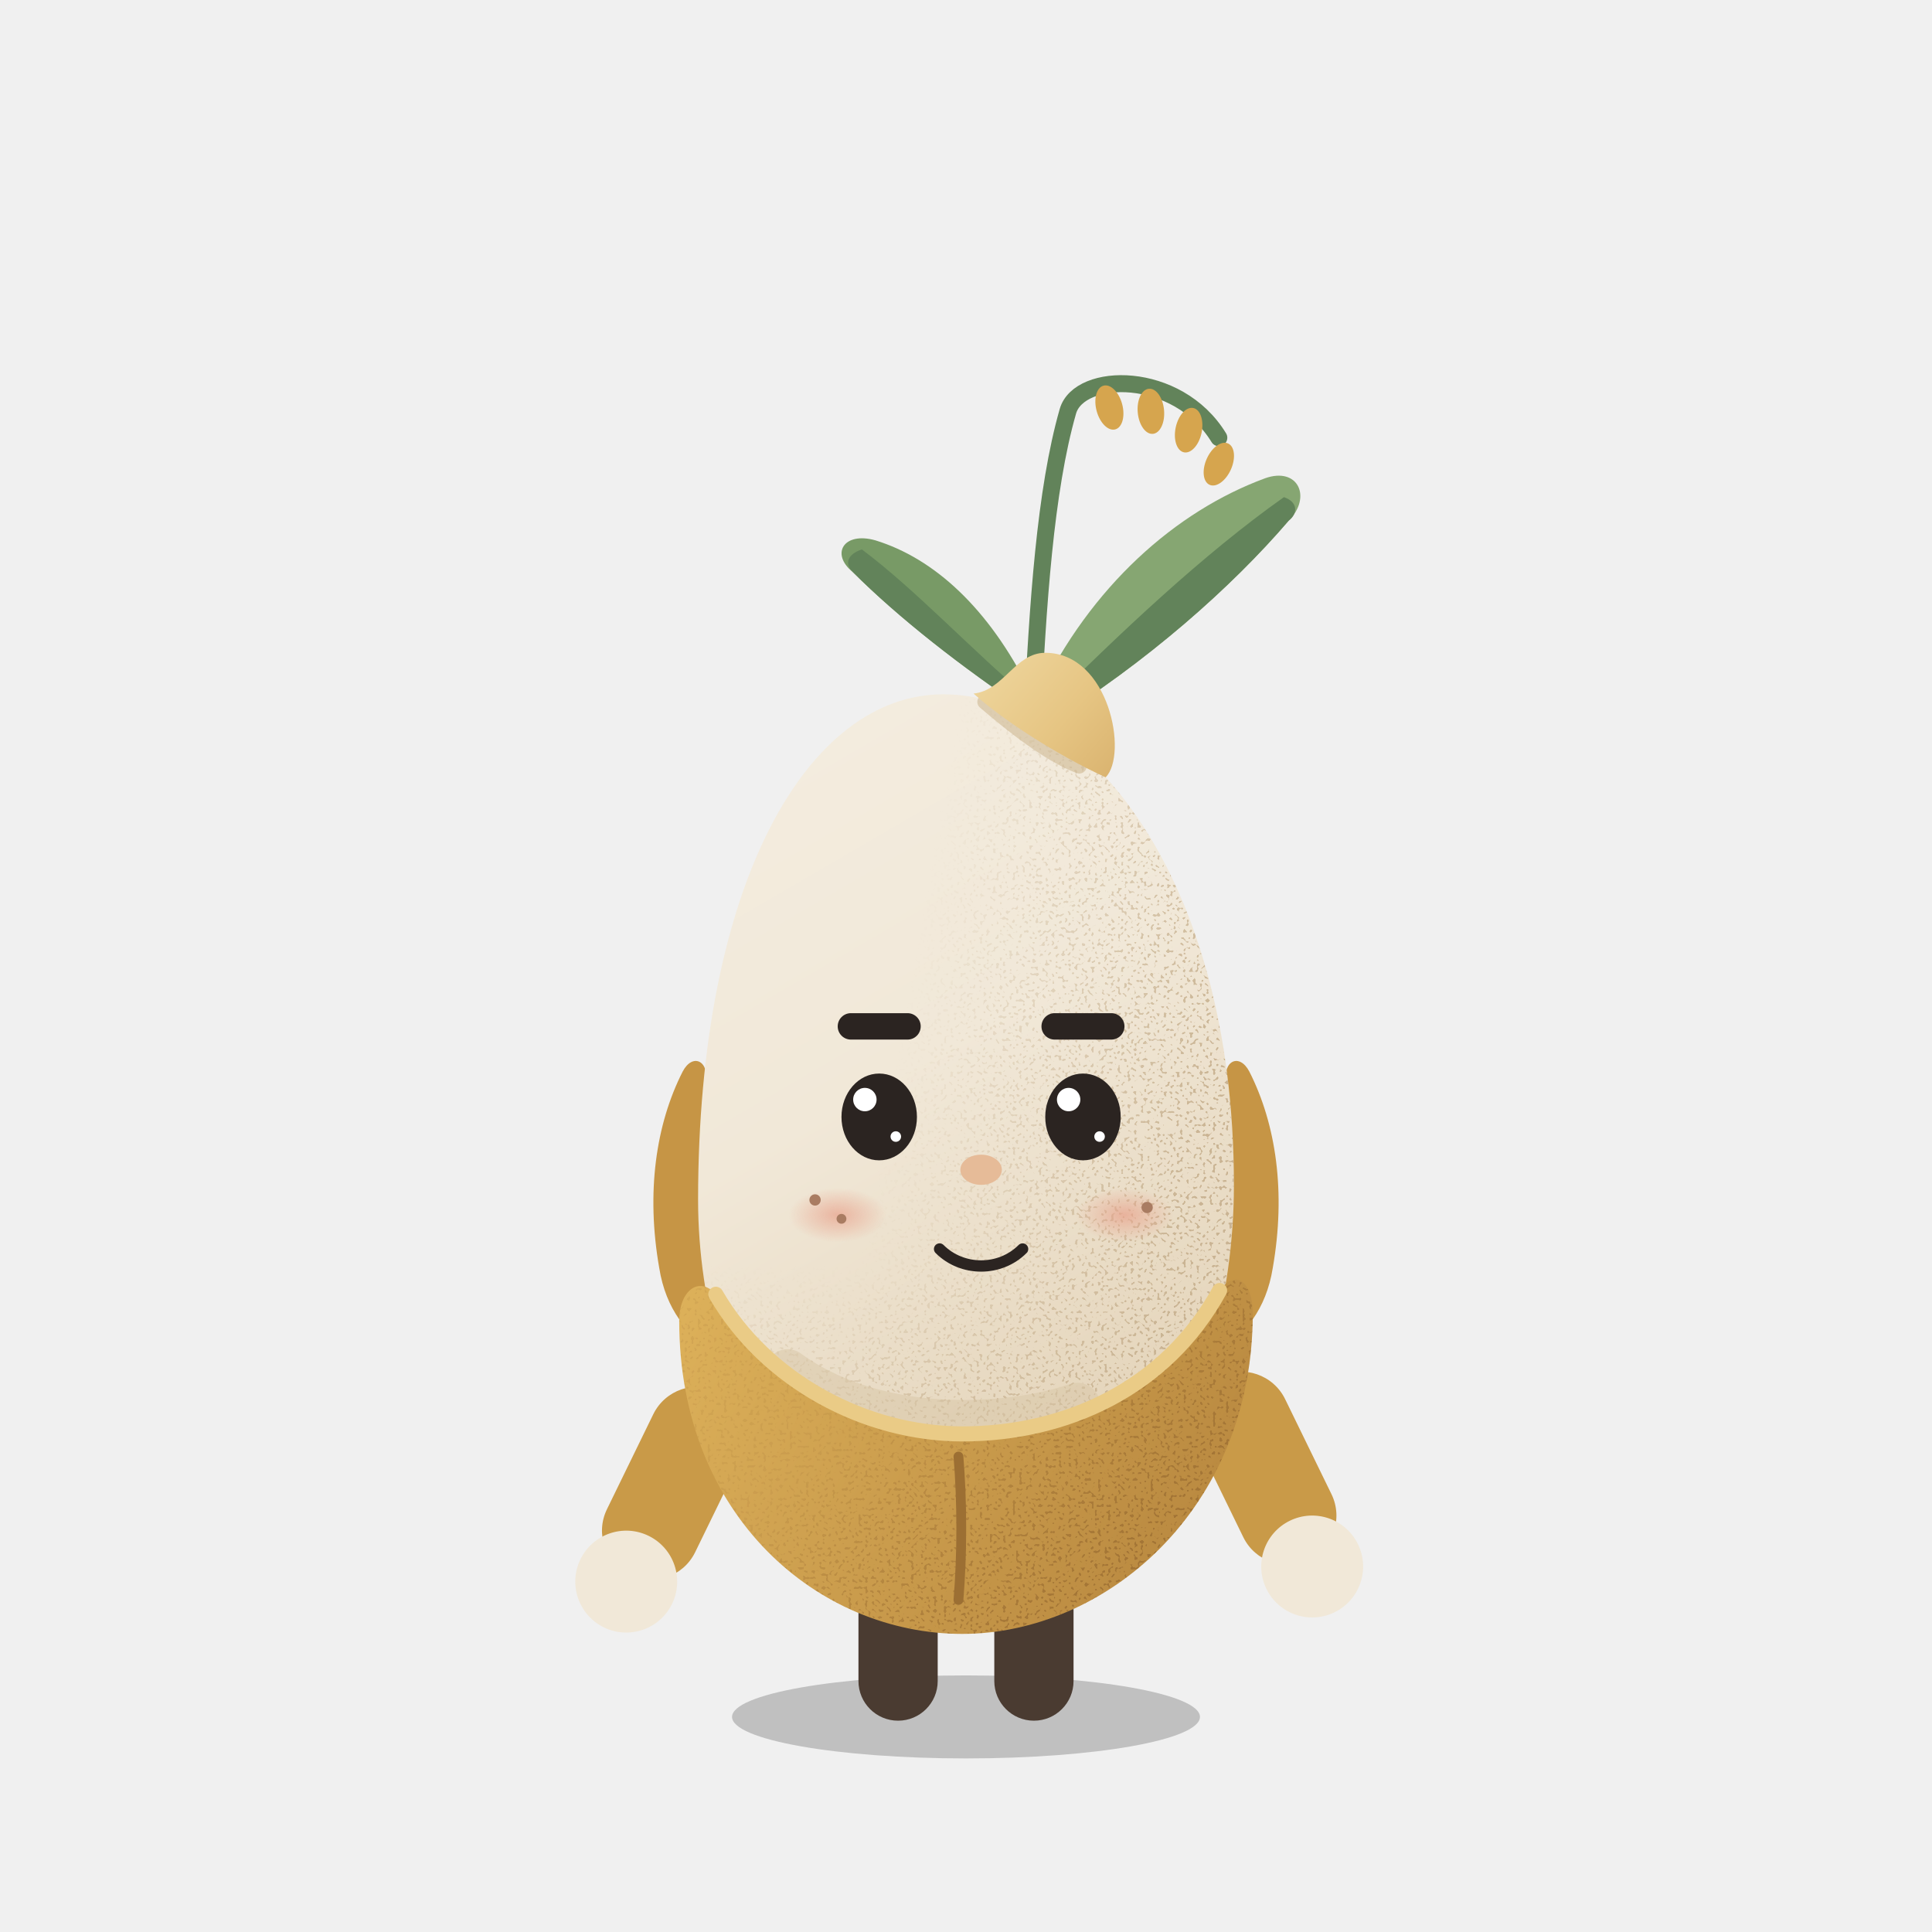
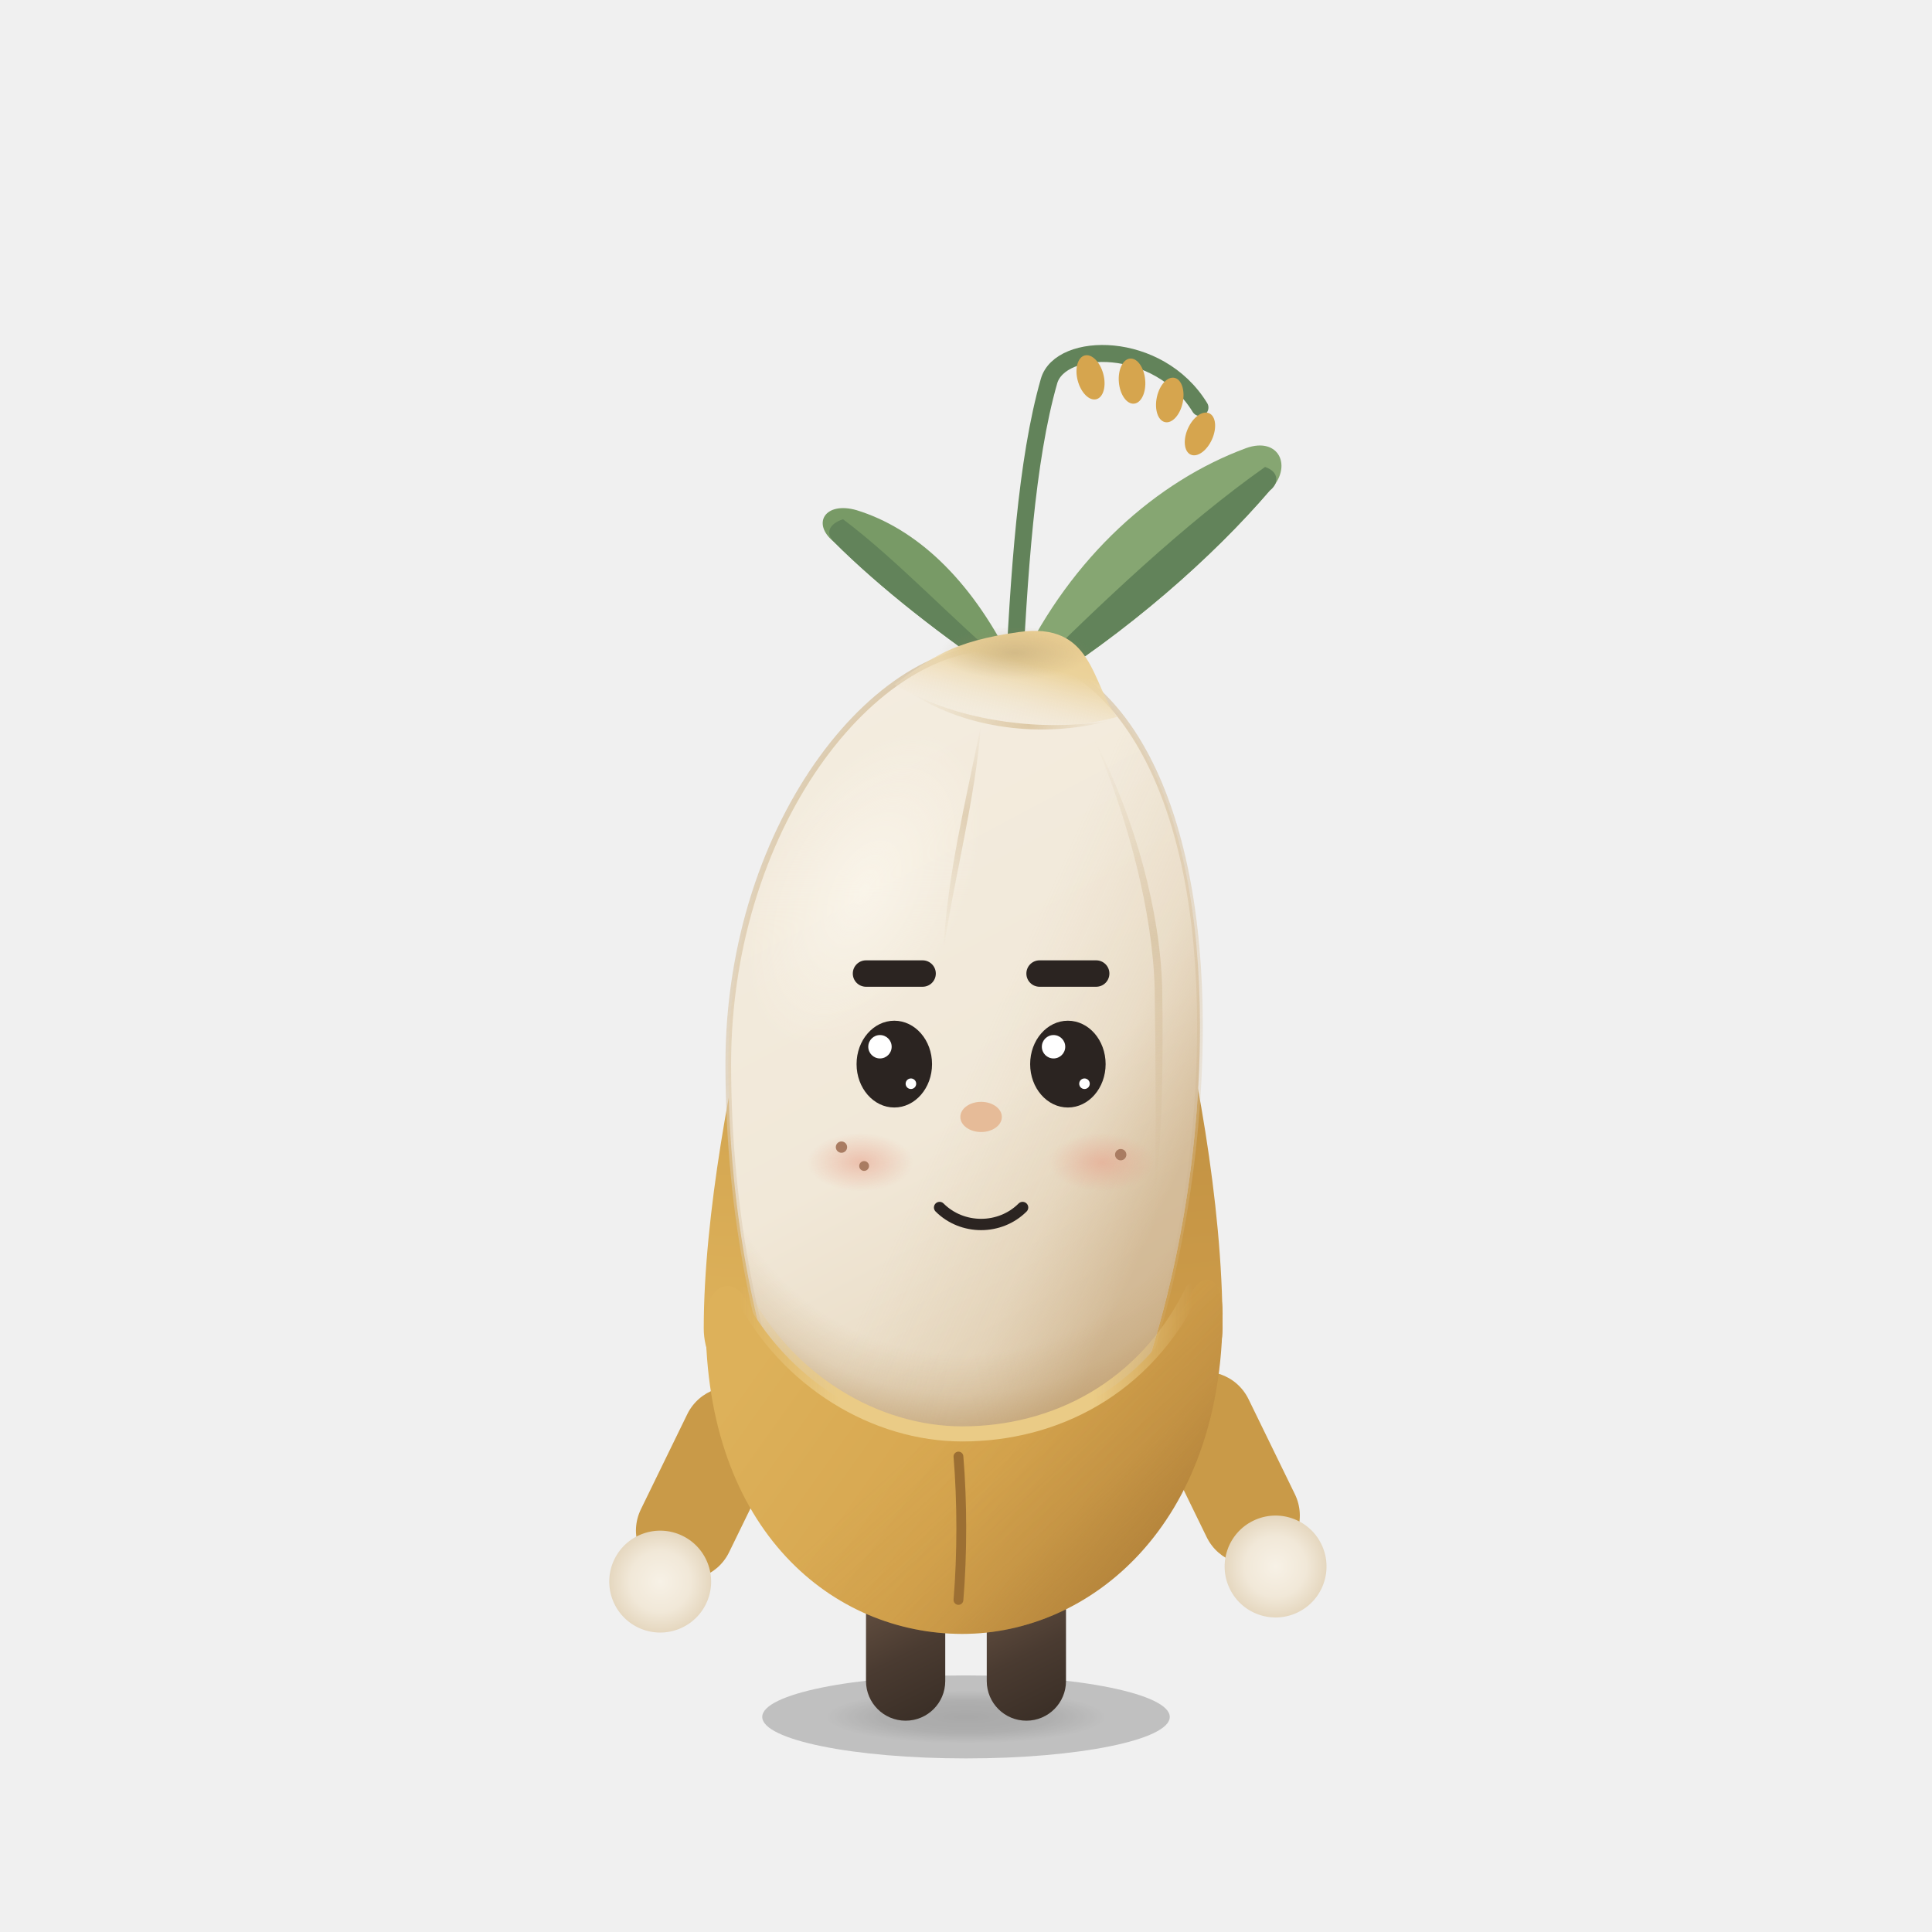
<svg xmlns="http://www.w3.org/2000/svg" viewBox="0 0 512 512" width="512" height="512" role="img" aria-label="น้องหอมทอง มาสคอต AMC">
  <defs>
-     <linearGradient id="ht-grain" x1="-71" y1="-238" x2="71" y2="6" gradientUnits="userSpaceOnUse">
+     <linearGradient id="ht-grain" x1="-55" y1="-240" x2="62" y2="-20" gradientUnits="userSpaceOnUse">
      <stop offset="0" stop-color="#F4EDE0" />
-       <stop offset=".4" stop-color="#F1E8D8" />
-       <stop offset=".75" stop-color="#E6D7BE" />
+       <stop offset=".5" stop-color="#F1E8D8" />
+       <stop offset=".82" stop-color="#E6D7BE" />
      <stop offset="1" stop-color="#DCC9AC" />
    </linearGradient>
-     <linearGradient id="ht-husk" x1="-76" y1="-80" x2="76" y2="11" gradientUnits="userSpaceOnUse">
+     <linearGradient id="ht-rim" x1="-65" y1="-235" x2="40" y2="-40" gradientUnits="userSpaceOnUse">
+       <stop offset="0" stop-color="#D6C2A0" stop-opacity=".85" />
+       <stop offset=".45" stop-color="#DCC9AC" stop-opacity=".6" />
+       <stop offset="1" stop-color="#DCC9AC" stop-opacity="0" />
+     </linearGradient>
+     <linearGradient id="ht-head-shade" x1="6" y1="-150" x2="62" y2="-125" gradientUnits="userSpaceOnUse">
+       <stop offset="0" stop-color="#CDB38A" stop-opacity="0" />
+       <stop offset=".55" stop-color="#C9A97C" stop-opacity=".18" />
+       <stop offset="1" stop-color="#BE9A6A" stop-opacity=".5" />
+     </linearGradient>
+     <radialGradient id="ht-head-ao" cx="-1" cy="-130" r="88" gradientUnits="userSpaceOnUse">
+       <stop offset=".76" stop-color="#B8935F" stop-opacity="0" />
+       <stop offset=".88" stop-color="#B8935F" stop-opacity=".2" />
+       <stop offset="1" stop-color="#B8935F" stop-opacity=".6" />
+     </radialGradient>
+     <linearGradient id="ht-groove-a" x1="4" y1="-230" x2="-6" y2="-170" gradientUnits="userSpaceOnUse">
+       <stop offset="0" stop-color="#C9AE84" stop-opacity="0" />
+       <stop offset=".4" stop-color="#C9AE84" stop-opacity=".5" />
+       <stop offset="1" stop-color="#C9AE84" stop-opacity="0" />
+     </linearGradient>
+     <linearGradient id="ht-groove-b" x1="34" y1="-226" x2="50" y2="-105" gradientUnits="userSpaceOnUse">
+       <stop offset="0" stop-color="#C9AE84" stop-opacity="0" />
+       <stop offset=".45" stop-color="#C9AE84" stop-opacity=".45" />
+       <stop offset="1" stop-color="#C9AE84" stop-opacity="0" />
+     </linearGradient>
+     <linearGradient id="ht-germ" x1="14" y1="-254" x2="8" y2="-230" gradientUnits="userSpaceOnUse">
+       <stop offset="0" stop-color="#EBCF94" />
+       <stop offset=".28" stop-color="#EBD29A" />
+       <stop offset=".62" stop-color="#EFDDB8" stop-opacity=".565" />
+       <stop offset="1" stop-color="#F1E8D8" stop-opacity="0" />
+     </linearGradient>
+     <linearGradient id="ht-germ-fold" x1="-14" y1="-238" x2="38" y2="-231" gradientUnits="userSpaceOnUse">
+       <stop offset="0" stop-color="#C9A972" stop-opacity="0" />
+       <stop offset=".6" stop-color="#C9A972" stop-opacity=".5" />
+       <stop offset="1" stop-color="#C9A972" stop-opacity="0" />
+     </linearGradient>
+     <radialGradient id="ht-sheen">
+       <stop offset="0" stop-color="#FFFCF4" stop-opacity=".55" />
+       <stop offset=".45" stop-color="#FFFCF4" stop-opacity=".3" />
+       <stop offset="1" stop-color="#FFFCF4" stop-opacity="0" />
+     </radialGradient>
+     <radialGradient id="ht-sprout-ao">
+       <stop offset="0" stop-color="#9C8660" stop-opacity=".3" />
+       <stop offset=".55" stop-color="#9C8660" stop-opacity=".133" />
+       <stop offset="1" stop-color="#9C8660" stop-opacity="0" />
+     </radialGradient>
+     <linearGradient id="ht-husk" x1="-50" y1="-70" x2="62" y2="10" gradientUnits="userSpaceOnUse">
      <stop offset="0" stop-color="#DDB15A" />
+       <stop offset=".5" stop-color="#D6A54E" />
+       <stop offset=".82" stop-color="#C49244" />
      <stop offset="1" stop-color="#B4833C" />
    </linearGradient>
-     <linearGradient id="ht-germ" x1="0" y1="-250" x2="40" y2="-215" gradientUnits="userSpaceOnUse">
-       <stop offset="0" stop-color="#F0D9A2" />
-       <stop offset=".6" stop-color="#E6C583" />
-       <stop offset="1" stop-color="#D9B26E" />
+     <linearGradient id="ht-husk-shade" x1="5" y1="-55" x2="60" y2="5" gradientUnits="userSpaceOnUse">
+       <stop offset="0" stop-color="#A0722F" stop-opacity="0" />
+       <stop offset=".5" stop-color="#A0722F" stop-opacity=".15" />
+       <stop offset="1" stop-color="#A0722F" stop-opacity=".6" />
    </linearGradient>
+     <linearGradient id="ht-lip" x1="-60" y1="-60" x2="60" y2="-60" gradientUnits="userSpaceOnUse">
+       <stop offset="0" stop-color="#EACB86" stop-opacity="0" />
+       <stop offset=".22" stop-color="#EACB86" />
+       <stop offset=".78" stop-color="#EACB86" />
+       <stop offset="1" stop-color="#EACB86" stop-opacity="0" />
+     </linearGradient>
+     <linearGradient id="ht-flap-l" x1="-60" y1="-70" x2="-54" y2="-150" gradientUnits="userSpaceOnUse">
+       <stop offset="0" stop-color="#DDB15A" />
+       <stop offset="1" stop-color="#D0A24E" />
+     </linearGradient>
+     <linearGradient id="ht-flap-r" x1="58" y1="-70" x2="50" y2="-158" gradientUnits="userSpaceOnUse">
+       <stop offset="0" stop-color="#CC9B49" />
+       <stop offset="1" stop-color="#BE8E40" />
+     </linearGradient>
+     <linearGradient id="ht-leg" x1="-10" y1="-20" x2="10" y2="20" gradientUnits="userSpaceOnUse">
+       <stop offset="0" stop-color="#6E5847" />
+       <stop offset=".55" stop-color="#4A3B31" />
+       <stop offset="1" stop-color="#382D25" />
+     </linearGradient>
+     <radialGradient id="ht-mitt">
+       <stop offset="0" stop-color="#F7F1E6" />
+       <stop offset=".6" stop-color="#F1E8D8" />
+       <stop offset="1" stop-color="#E5D7BF" />
+     </radialGradient>
    <radialGradient id="ht-cheek">
-       <stop offset="0" stop-color="#E8A08A" stop-opacity=".7" />
+       <stop offset="0" stop-color="#E8A08A" stop-opacity=".55" />
+       <stop offset=".55" stop-color="#E8A08A" stop-opacity=".25" />
      <stop offset="1" stop-color="#E8A08A" stop-opacity="0" />
    </radialGradient>
-     <filter id="ht-stipple-head" x="0" y="0" width="100%" height="100%" color-interpolation-filters="sRGB">
-       <feTurbulence type="fractalNoise" baseFrequency="1.15" numOctaves="1" seed="7" />
-       <feColorMatrix type="matrix" values="0 0 0 0 .784  0 0 0 0 .698  0 0 0 0 .569  14 0 0 0 -8.2" />
-     </filter>
-     <filter id="ht-stipple-husk" x="0" y="0" width="100%" height="100%" color-interpolation-filters="sRGB">
-       <feTurbulence type="fractalNoise" baseFrequency="1.15" numOctaves="1" seed="11" />
-       <feColorMatrix type="matrix" values="0 0 0 0 .627  0 0 0 0 .447  0 0 0 0 .204  14 0 0 0 -8.2" />
-     </filter>
-     <path id="ht-grain-shape" d="M-6-238C30-238 71-192 71-108C71-46 35 6-1 6C-37 6-71-48-71-104C-71-188-42-238-6-238Z" />
-     <path id="ht-husk-shape" d="M76-74C76-22 37 11-1 11C-39 11-76-20-76-72C-76-80-70.7-84-66.3-79C-53-56-26.6-42-1-42C26.4-42 53-54 67.2-80C71.6-86 76-82 76-74Z" />
-     <clipPath id="ht-clip-grain">
-       <use href="#ht-grain-shape" />
-     </clipPath>
-     <clipPath id="ht-clip-husk">
-       <use href="#ht-husk-shape" />
-     </clipPath>
-     <linearGradient id="ht-m-side" x1="0" y1="0" x2="1" y2=".3">
-       <stop offset=".45" stop-color="#fff" stop-opacity="0" />
-       <stop offset="1" stop-color="#fff" stop-opacity=".95" />
-     </linearGradient>
-     <linearGradient id="ht-m-lip" x1="0" y1="0" x2="0" y2="1">
-       <stop offset=".62" stop-color="#fff" stop-opacity="0" />
-       <stop offset=".86" stop-color="#fff" stop-opacity=".75" />
-     </linearGradient>
-     <linearGradient id="ht-m-husk" x1="0" y1="0" x2="1" y2=".6">
-       <stop offset=".4" stop-color="#fff" stop-opacity=".15" />
-       <stop offset="1" stop-color="#fff" stop-opacity="1" />
-     </linearGradient>
-     <mask id="ht-mask-head" maskUnits="userSpaceOnUse" x="-72" y="-239" width="144" height="246">
-       <rect x="-72" y="-239" width="144" height="246" fill="url(#ht-m-side)" />
-       <rect x="-72" y="-239" width="144" height="246" fill="url(#ht-m-lip)" />
-     </mask>
-     <mask id="ht-mask-husk" maskUnits="userSpaceOnUse" x="-77" y="-85" width="154" height="97">
-       <rect x="-77" y="-85" width="154" height="97" fill="url(#ht-m-husk)" />
-     </mask>
+     <radialGradient id="ht-contact-core">
+       <stop offset="0" stop-color="#000" stop-opacity=".12" />
+       <stop offset=".6" stop-color="#000" stop-opacity=".09" />
+       <stop offset="1" stop-color="#000" stop-opacity="0" />
+     </radialGradient>
+     <path id="ht-grain-shape" d="M12-250C41.7-245.8 62-210 62-150C62-70 28 6-2 6C-32 6-63-60-63-140C-63-205-21.7-254.7 12-250Z" />
+     <path id="ht-husk-shape" d="M68-74C68-18 33 11-1 11C-35 11-69-16-69-72C-69-80-63.3-84-59.3-79C-47.4-56-24-42-1-42C23.5-42 47.4-54 60.09-80C64.1-86 68-82 68-74Z" />
  </defs>
-   <ellipse cx="256" cy="455" rx="62" ry="11" fill="#000" fill-opacity=".2" />
+   <ellipse cx="256" cy="455" rx="54" ry="11" fill="#000" fill-opacity=".2" />
+   <ellipse cx="256" cy="455" rx="37" ry="7" fill="url(#ht-contact-core)" />
  <g transform="translate(256 452)">
-     <rect x="-28.5" y="-36" width="21" height="40" rx="10.5" fill="#4A3B31" />
-     <rect x="7.5" y="-36" width="21" height="40" rx="10.5" fill="#4A3B31" />
+     <g transform="translate(-16 -16)">
+       <rect x="-10.5" y="-20" width="21" height="40" rx="10.5" fill="url(#ht-leg)" />
+     </g>
+     <g transform="translate(16 -16)">
+       <rect x="-10.5" y="-20" width="21" height="40" rx="10.5" fill="url(#ht-leg)" />
+     </g>
    <g transform="translate(0 -30)">
-       <path d="M40.65-56C58.3-58 77.8-64 81.3-86C84.8-106 82.2-124 75.1-138C72.5-143 68-141 68.9-135C65.4-112 56.6-86 40.65-56Z" fill="#C69545" />
-       <path d="M-40.65-56C-58.3-58-77.8-64-81.3-86C-84.8-106-82.2-124-75.1-138C-72.5-143-68-141-68.9-135C-65.4-112-56.6-86-40.65-56Z" fill="#C69545" />
-       <g transform="translate(4 38)">
+       <path d="M-47.5-46C-58.8-50.1-69.5-58-69.5-70C-69.5-100-62-139-56-163C-55-165-55-163-54-160C-50-126-48.9-62-47.5-46Z" fill="url(#ht-flap-l)" />
+       <path d="M46-46C57.3-50.1 68-58 68-70C68-104 60.5-142 54-168C53-170 53-168 52-165C48-128 47.4-62 46-46Z" fill="url(#ht-flap-r)" />
+       <g transform="translate(-1 30)">
        <g transform="translate(14 -282) scale(1.2)">
          <path d="M-1 4C-10-14-22-25-35-29C-42-31-45-26-40-22C-30-12-16-1-1 9Z" fill="#789A66" />
          <path d="M-38-27C-41-26-42-24-40-22C-30-12-16-1-1 9C-1 8-1 7-1 6C-14-5-26-18-38-27Z" fill="#62835A" />
        </g>
        <path d="M13.5-268C15-300 17-330 23-351C26-361.5 52-362 63-344" fill="none" stroke="#62835A" stroke-width="4.5" stroke-linecap="round" />
        <g transform="translate(14 -282) scale(1.25)">
          <path d="M1 5C12-18 30-34 49-41C56-43.5 59-37 54-32C42-18 24-2 3 11Z" fill="#86A672" />
          <path d="M53-37C56-36 56-33.5 54-32C42-18 24-2 3 11C2 10 2 9 2 8C18-8 36-25 53-37Z" fill="#62835A" />
        </g>
        <g transform="translate(23 -351)" fill="#D6A54E">
          <ellipse rx="3.5" ry="6" transform="translate(11 -1) rotate(-15)" />
          <ellipse rx="3.5" ry="6" transform="translate(22 0) rotate(-5)" />
          <ellipse rx="3.5" ry="6" transform="translate(32 5) rotate(12)" />
          <ellipse rx="3.5" ry="6" transform="translate(40 14) rotate(24)" />
        </g>
      </g>
-       <g transform="translate(70.7 -50) rotate(64)">
+       <g transform="translate(61 -50) rotate(64)">
        <rect x="-8" y="-13" width="54" height="26" rx="13" fill="#C99A48" />
-         <circle cx="48" r="13.5" fill="#F1E8D8" />
+         <circle cx="48" r="13.5" fill="url(#ht-mitt)" />
      </g>
-       <g transform="translate(-69 -46) rotate(116)">
+       <g transform="translate(-60 -46) rotate(116)">
        <rect x="-8" y="-13" width="54" height="26" rx="13" fill="#C99A48" />
-         <circle cx="48" r="13.5" fill="#F1E8D8" />
+         <circle cx="48" r="13.5" fill="url(#ht-mitt)" />
      </g>
-       <use href="#ht-grain-shape" fill="url(#ht-grain)" />
-       <g clip-path="url(#ht-clip-grain)" mask="url(#ht-mask-head)">
-         <rect x="-72" y="-239" width="144" height="246" filter="url(#ht-stipple-head)" />
+       <use href="#ht-grain-shape" fill="url(#ht-grain)" stroke="url(#ht-rim)" stroke-width="1.5" />
+       <use href="#ht-grain-shape" fill="url(#ht-head-shade)" />
+       <path d="M62-150C62-70 28 6-2 6C-32 6-63-60-63-140Z" fill="url(#ht-head-ao)" />
+       <path d="M34-226C45-205 51.5-180 52-160C52.3-140 52-120 50-105C50.4-120 50.3-140 50-160C49.5-180 43-205 34-226Z" fill="url(#ht-groove-b)" />
+       <path d="M4-230C0-210-5-190-6-170C-3-190 2.4-210 4-230Z" fill="url(#ht-groove-a)" />
+       <path d="M40-232C33.2-240.7 33.8-257.3 14-254.5C-3.8-252-9.3-247.6-19-240.6C-1.7-230.6 18.7-226.3 40-232Z" fill="url(#ht-germ)" />
+       <g transform="translate(13 -249) scale(1 .35)">
+         <circle r="20" fill="url(#ht-sprout-ao)" />
      </g>
-       <path d="M5-236C12-230 22-222 30-219" fill="none" stroke="#C9B086" stroke-opacity=".5" stroke-width="4" stroke-linecap="round" />
-       <path d="M37-216C43-222 38-249 21-249C13-249 10-239 2-238.2C10-231 24-222 37-216Z" fill="url(#ht-germ)" />
-       <g transform="translate(4 -116)">
-         <ellipse cx="-38" cy="16" rx="13" ry="7.2" fill="url(#ht-cheek)" />
-         <ellipse cx="38" cy="16" rx="13" ry="7.2" fill="url(#ht-cheek)" />
+       <g transform="translate(-27 -186) rotate(28) scale(1 1.75)">
+         <circle r="26" fill="url(#ht-sheen)" />
+       </g>
+       <path d="M-14-238C0-231 20-228 38-231C20-226.2 0-229-14-238Z" fill="url(#ht-germ-fold)" />
+       <g transform="translate(4 -130)">
+         <g transform="translate(-32 16) scale(1 .55)">
+           <circle r="14" fill="url(#ht-cheek)" />
+         </g>
+         <g transform="translate(32 16) scale(1 .55)">
+           <circle r="14" fill="url(#ht-cheek)" />
+         </g>
        <g fill="#A97C62">
-           <circle cx="-44" cy="12" r="1.5" />
-           <circle cx="-37" cy="17" r="1.3" />
-           <circle cx="44" cy="14" r="1.5" />
+           <circle cx="-37" cy="12" r="1.5" />
+           <circle cx="-31" cy="17" r="1.3" />
+           <circle cx="37" cy="14" r="1.5" />
        </g>
-         <rect x="-38" y="-37.5" width="22" height="7" rx="3.5" fill="#2B2421" />
-         <rect x="16" y="-37.5" width="22" height="7" rx="3.5" fill="#2B2421" />
-         <ellipse cx="-27" cy="-10" rx="10" ry="11.5" fill="#2B2421" />
-         <ellipse cx="27" cy="-10" rx="10" ry="11.5" fill="#2B2421" />
+         <rect x="-34" y="-37.5" width="22" height="7" rx="3.5" fill="#2B2421" />
+         <rect x="12" y="-37.5" width="22" height="7" rx="3.5" fill="#2B2421" />
+         <ellipse cx="-23" cy="-10" rx="10" ry="11.5" fill="#2B2421" />
+         <ellipse cx="23" cy="-10" rx="10" ry="11.5" fill="#2B2421" />
        <g fill="#fff">
-           <circle cx="-30.8" cy="-14.6" r="3.1" />
-           <circle cx="23.2" cy="-14.6" r="3.1" />
-           <circle cx="-22.6" cy="-4.8" r="1.4" />
-           <circle cx="31.4" cy="-4.8" r="1.4" />
+           <circle cx="-26.8" cy="-14.6" r="3.1" />
+           <circle cx="19.2" cy="-14.6" r="3.1" />
+           <circle cx="-18.6" cy="-4.8" r="1.4" />
+           <circle cx="27.4" cy="-4.8" r="1.4" />
        </g>
        <ellipse cy="4" rx="5.5" ry="4" fill="#E6BB98" />
-         <path d="M-11 25C-5 31 5 31 11 25" fill="none" stroke="#2B2421" stroke-width="3" stroke-linecap="round" />
+         <path d="M-11 28C-5 34 5 34 11 28" fill="none" stroke="#2B2421" stroke-width="3" stroke-linecap="round" />
      </g>
-       <path pathLength="100" stroke-dasharray="80 100" stroke-dashoffset="-10" transform="translate(0 -3)" d="M-54.8-62C-42.4-49-23-42-1-42C23-42 42.4-49 54.8-62" fill="none" stroke="#D9C6A6" stroke-opacity=".5" stroke-width="12" stroke-linecap="round" />
      <use href="#ht-husk-shape" fill="url(#ht-husk)" />
-       <g clip-path="url(#ht-clip-husk)" mask="url(#ht-mask-husk)">
-         <rect x="-77" y="-85" width="154" height="97" filter="url(#ht-stipple-husk)" />
-       </g>
+       <use href="#ht-husk-shape" fill="url(#ht-husk-shade)" />
      <path d="M-2-36C-1-24-1-10-2 2" fill="none" stroke="#9C6F33" stroke-width="2.6" stroke-linecap="round" />
-       <path d="M-66.3-79C-53-56-26.6-42-1-42C26.4-42 53-54 67.2-80" fill="none" stroke="#EACB86" stroke-width="4" stroke-linecap="round" />
+       <path d="M-59.3-79C-47.4-56-24-42-1-42C23.5-42 47.4-54 60.09-80" fill="none" stroke="url(#ht-lip)" stroke-width="4" stroke-linecap="round" />
    </g>
  </g>
</svg>
